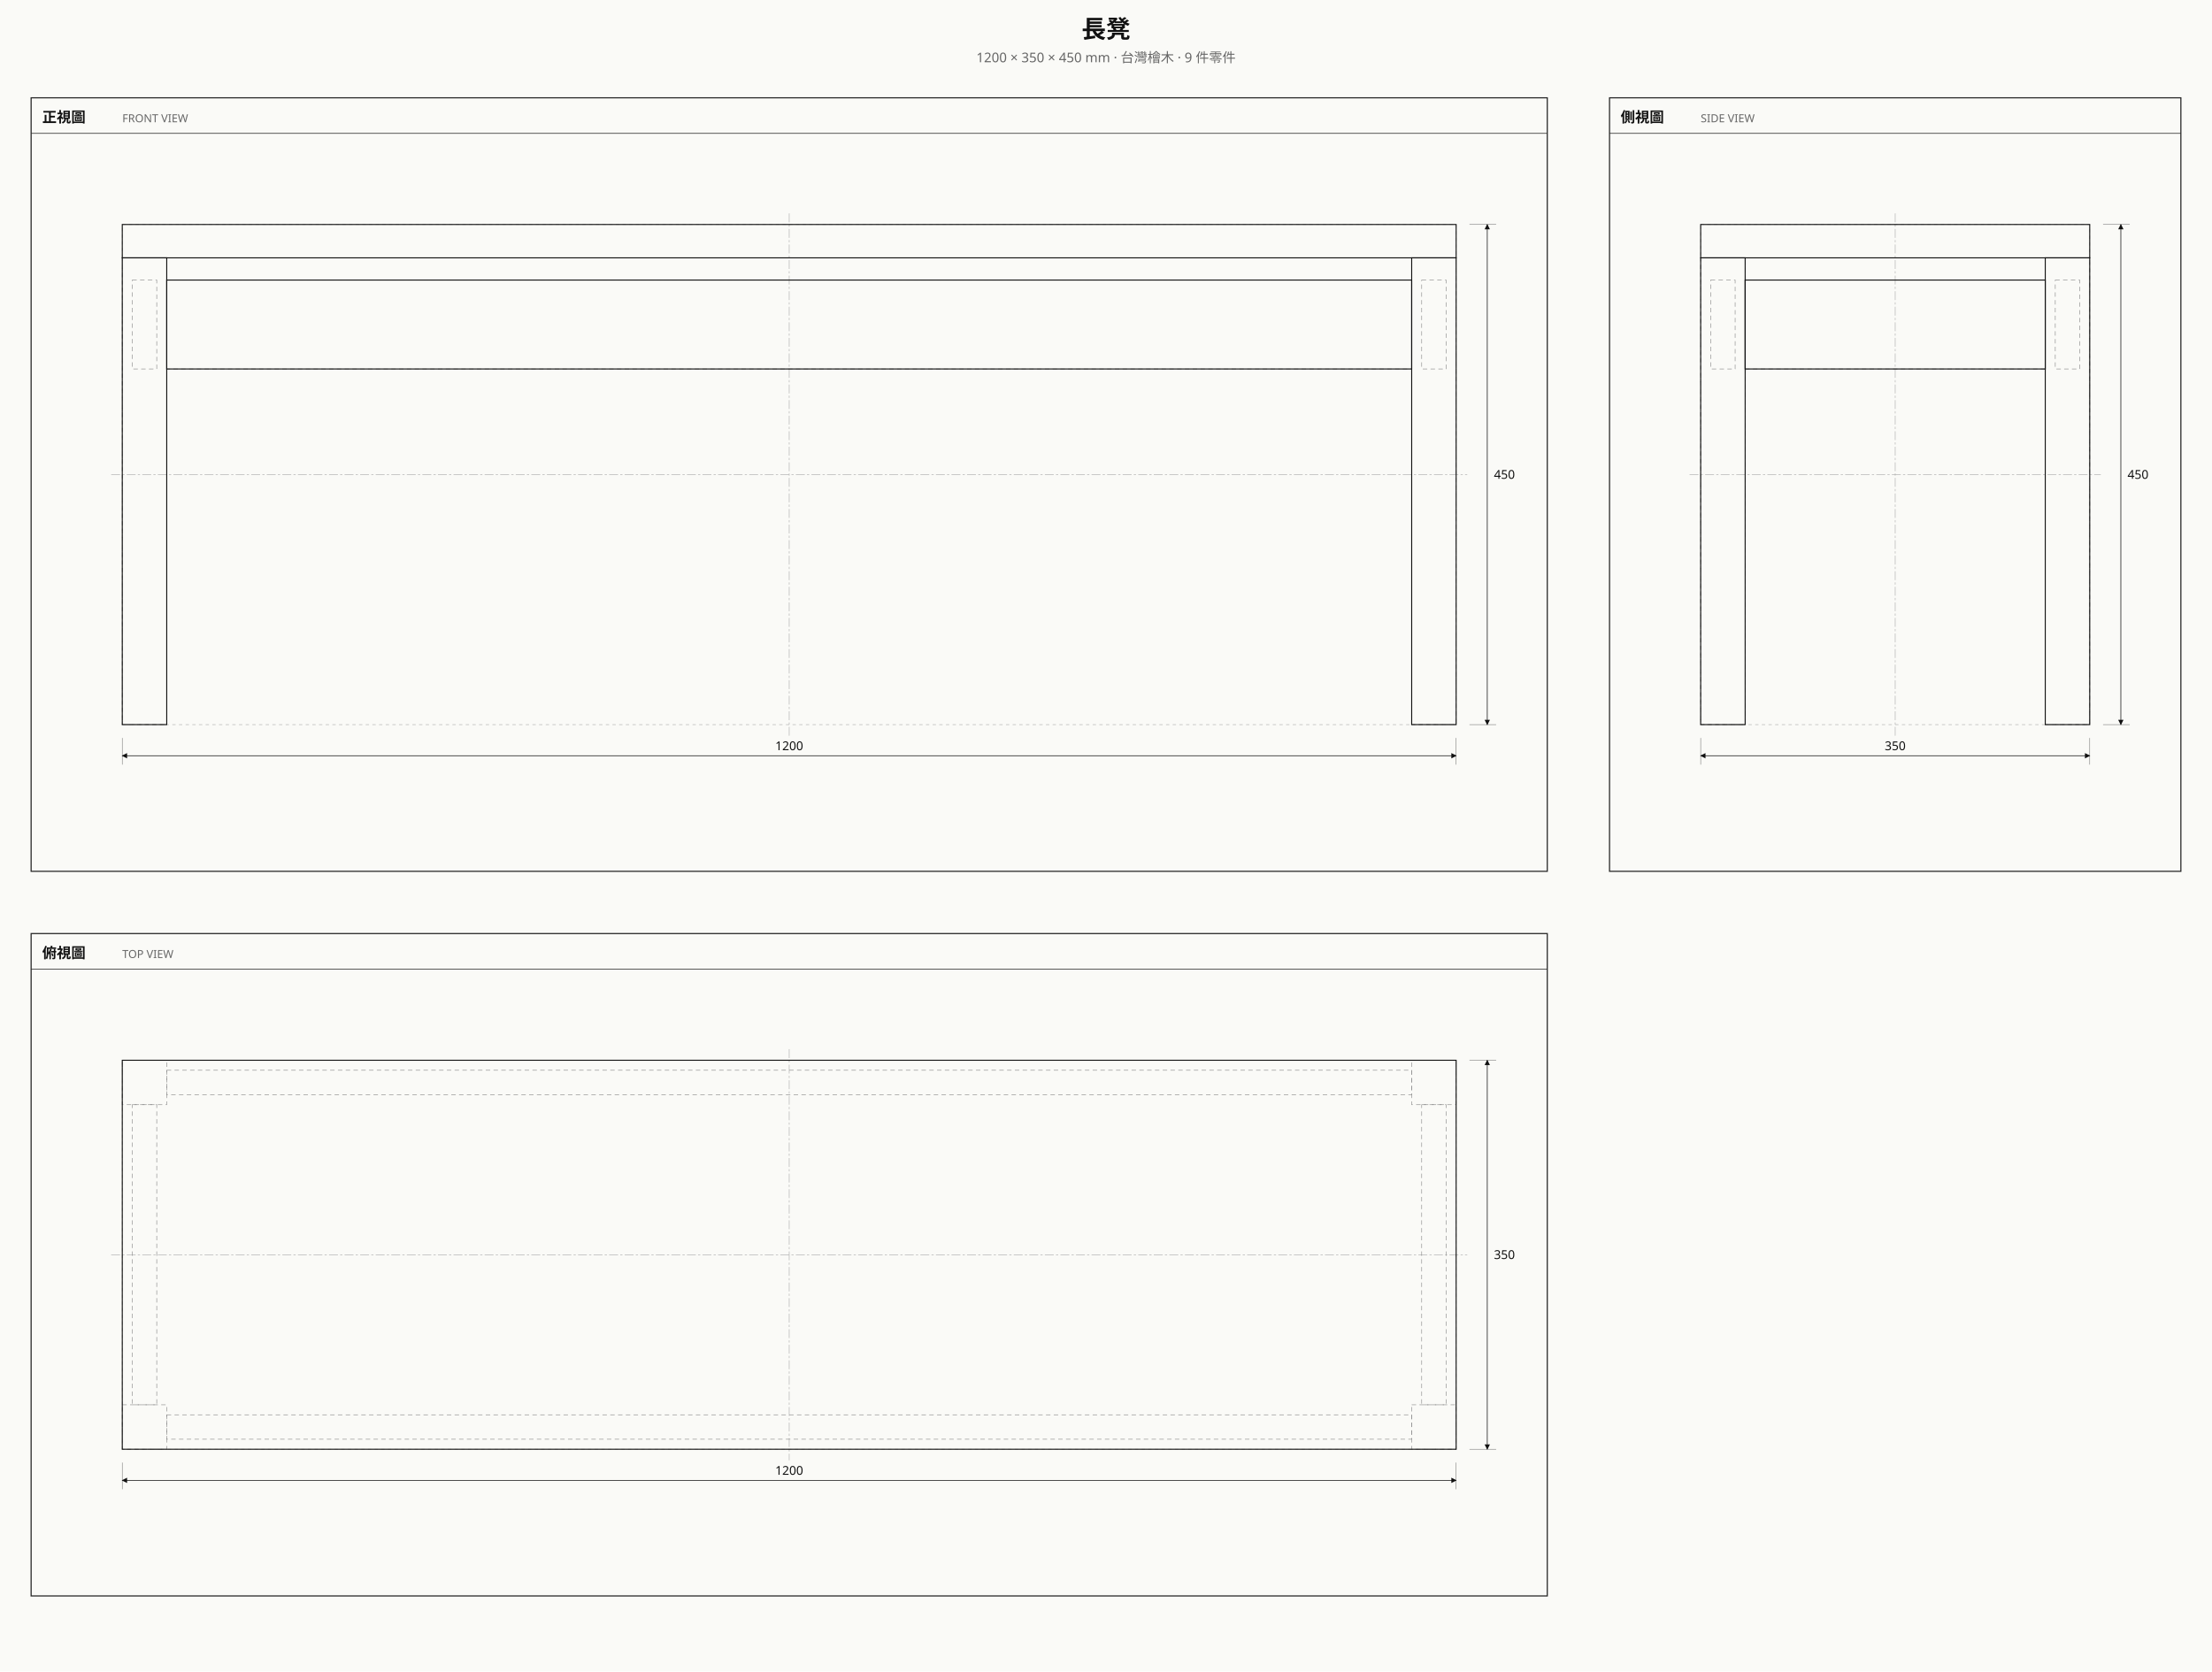
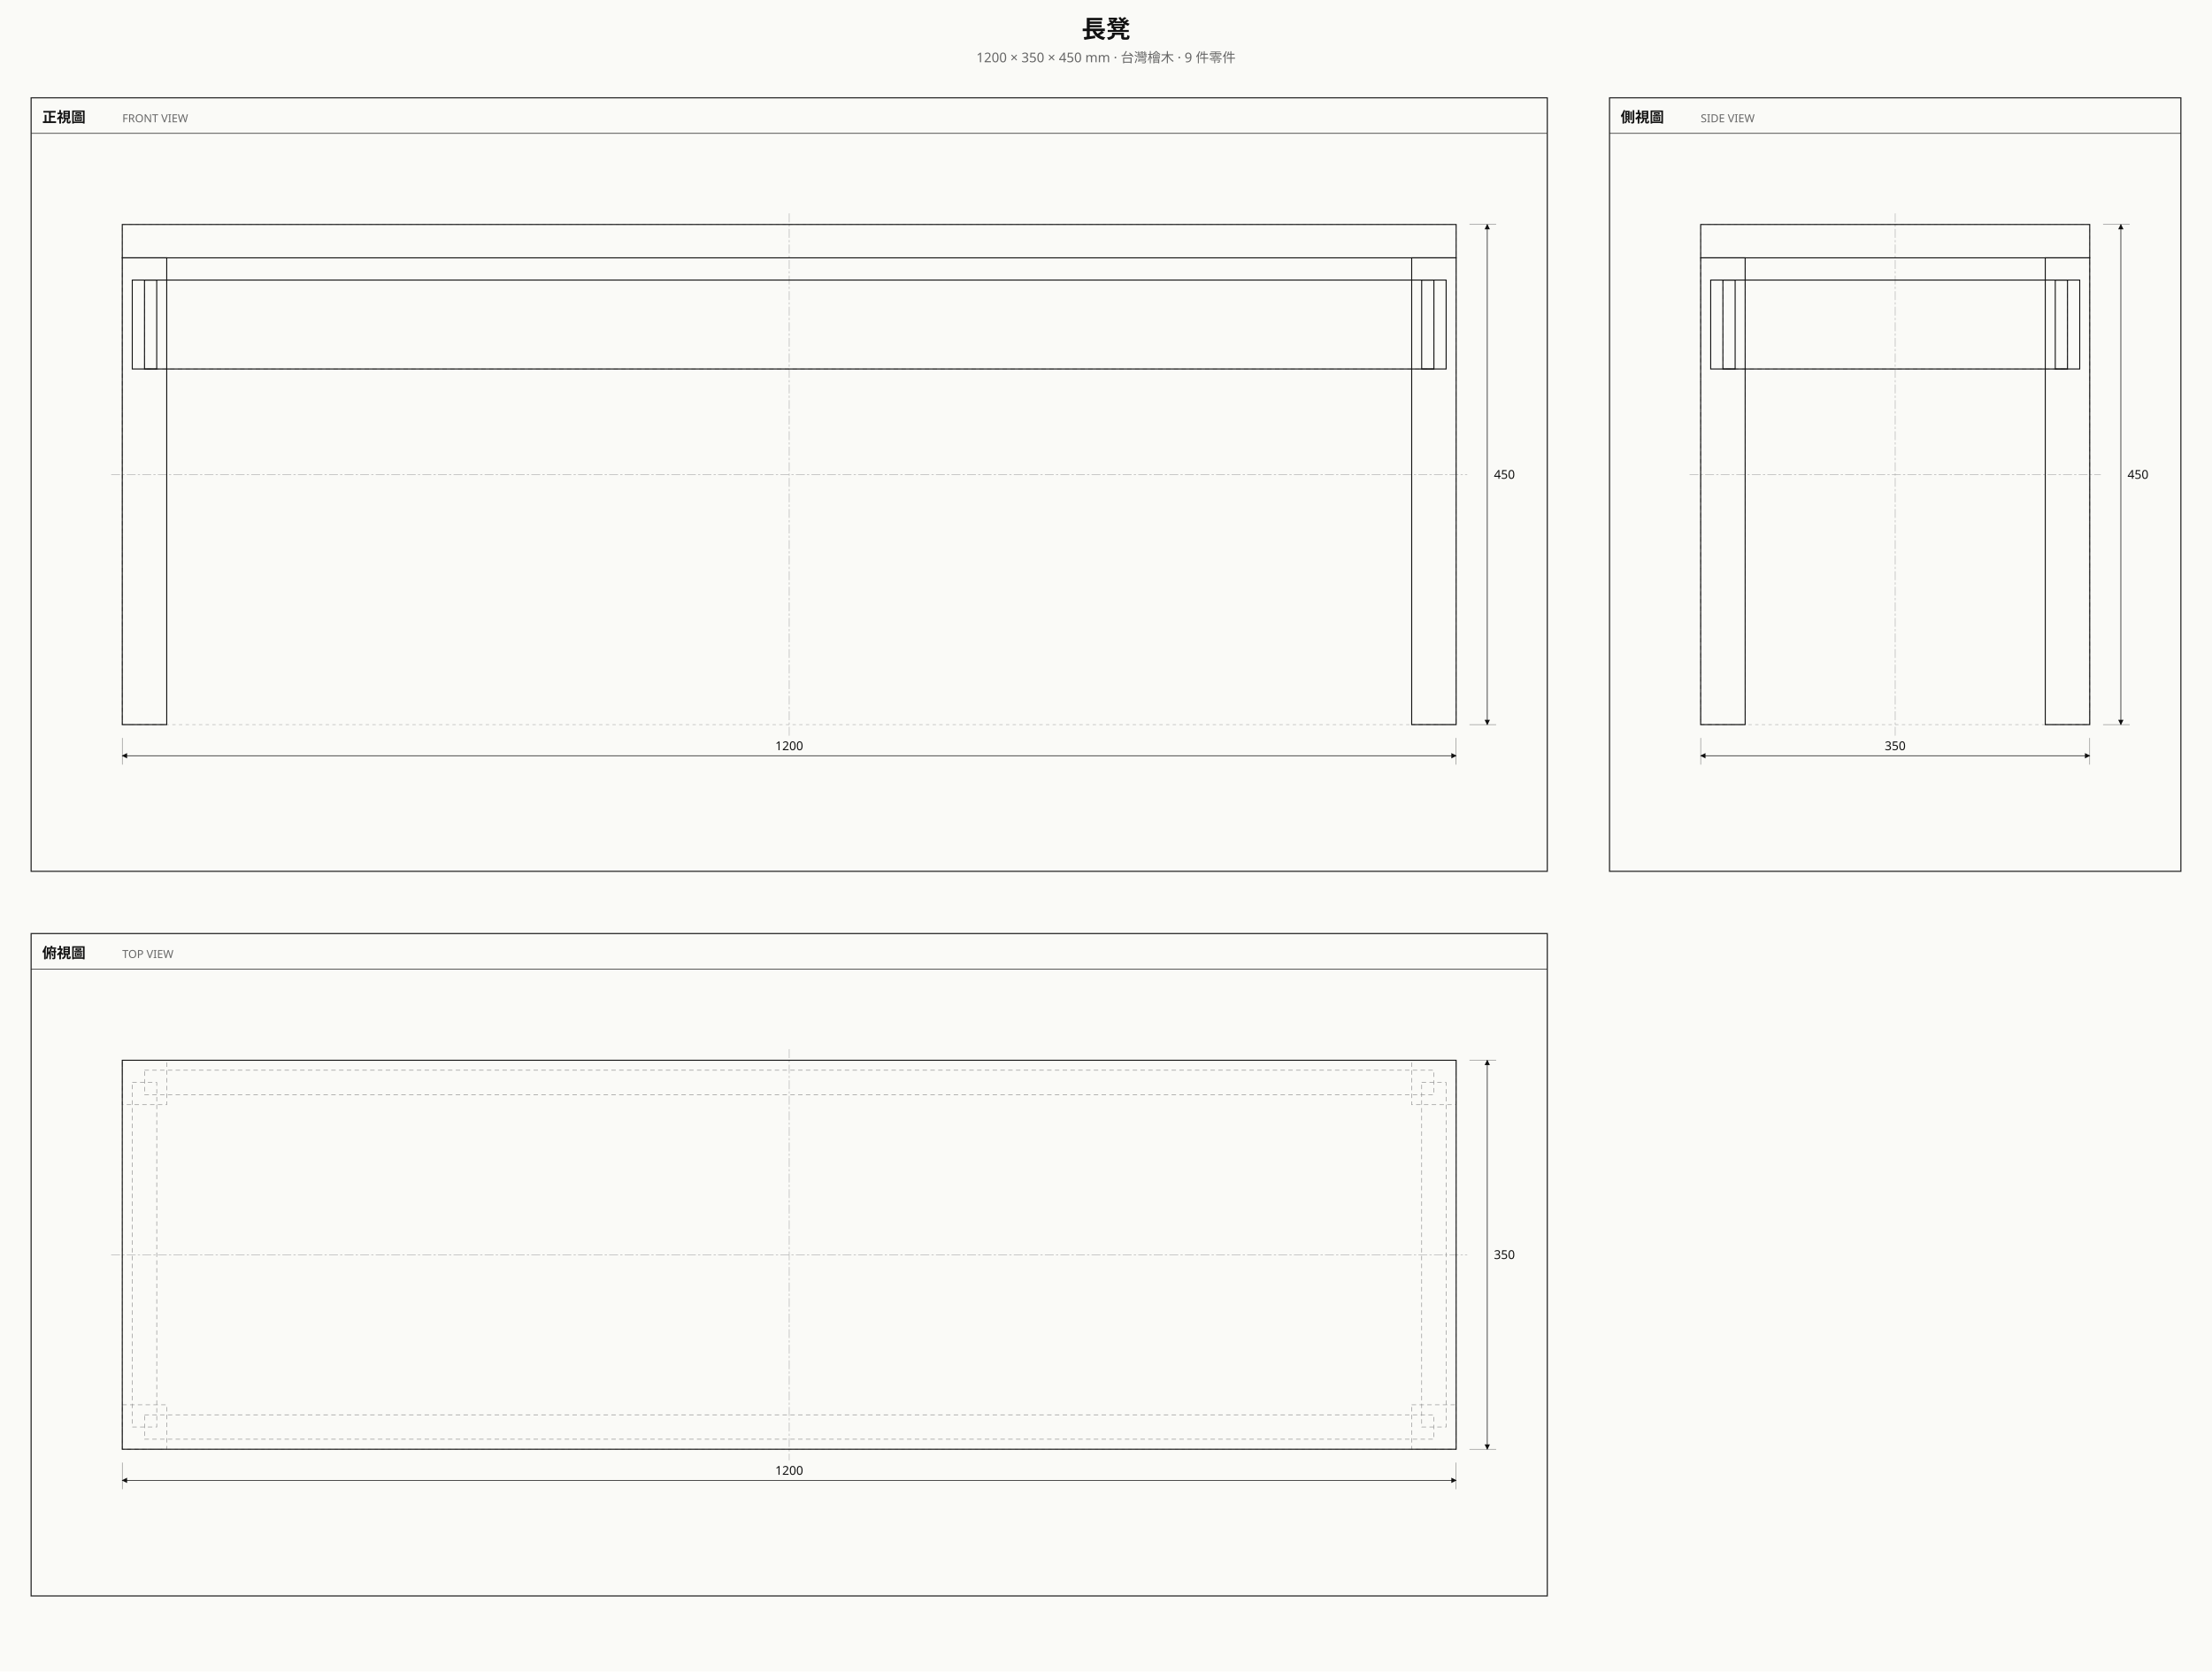
<svg xmlns="http://www.w3.org/2000/svg" viewBox="-20 -10 1990 1504" width="1990">
  <defs>
    <marker id="arr-front" viewBox="0 0 10 10" refX="9" refY="5" markerWidth="8" markerHeight="8" orient="auto-start-reverse">
      <path d="M 0 0 L 10 5 L 0 10 z" fill="#111" />
    </marker>
    <marker id="arr-side" viewBox="0 0 10 10" refX="9" refY="5" markerWidth="8" markerHeight="8" orient="auto-start-reverse">
      <path d="M 0 0 L 10 5 L 0 10 z" fill="#111" />
    </marker>
    <marker id="arr-top" viewBox="0 0 10 10" refX="9" refY="5" markerWidth="8" markerHeight="8" orient="auto-start-reverse">
      <path d="M 0 0 L 10 5 L 0 10 z" fill="#111" />
    </marker>
  </defs>
  <rect x="-20" y="-10" width="1990" height="1504" fill="#fafaf7" />
  <text x="975" y="24" text-anchor="middle" font-size="22" font-weight="700" fill="#111" font-family="sans-serif">長凳</text>
  <text x="975" y="46" text-anchor="middle" font-size="12" fill="#666" font-family="sans-serif">1200 × 350 × 450 mm · 台灣檜木 · 9 件零件</text>
  <g transform="translate(0, 70)">
    <g transform="translate(690.0, 572.0)">
      <rect x="-682.0" y="-564.0" width="1364.0" height="696.0" fill="none" stroke="#222" stroke-width="1" />
      <line x1="-682.0" y1="-532.0" x2="682.0" y2="-532.0" stroke="#222" stroke-width="0.6" />
      <text x="-672.0" y="-542.0" font-size="13" font-weight="700" fill="#111" font-family="sans-serif">正視圖</text>
      <text x="-600.0" y="-542.0" font-size="10" fill="#666" font-family="sans-serif">FRONT VIEW</text>
      <g stroke="#888" stroke-width="0.5" stroke-dasharray="8 2 2 2" opacity="0.7">
        <line x1="0" y1="-460.0" x2="0" y2="10.0" />
        <line x1="-610.0" y1="-225.0" x2="610.0" y2="-225.0" />
      </g>
      <rect x="-600.0" y="-450.0" width="1200.0" height="450.0" fill="none" stroke="#999" stroke-dasharray="3 3" stroke-width="0.5" opacity="0.8" />
-       <rect x="-560.0" y="-400.0" width="1120.0" height="80.0" fill="none" stroke="#888" stroke-width="0.5" stroke-dasharray="4 3" />
+       <rect x="-580.0" y="-400.0" width="1160.0" height="80.0" fill="none" stroke="#888" stroke-width="0.5" stroke-dasharray="4 3" />
      <rect x="-600.0" y="-420.0" width="40.0" height="420.0" fill="none" stroke="#888" stroke-width="0.5" stroke-dasharray="4 3" />
      <rect x="560.0" y="-420.0" width="40.0" height="420.0" fill="none" stroke="#888" stroke-width="0.5" stroke-dasharray="4 3" />
-       <rect x="-591.0" y="-400.0" width="22.0" height="80.0" fill="none" stroke="#888" stroke-width="0.5" stroke-dasharray="4 3" />
-       <rect x="569.0" y="-400.0" width="22.0" height="80.0" fill="none" stroke="#888" stroke-width="0.5" stroke-dasharray="4 3" />
-       <rect x="-560.0" y="-400.0" width="1120.0" height="80.0" fill="none" stroke="#111" stroke-width="0.9" />
+       <rect x="-591.0" y="-400.0" width="22.0" height="80.0" fill="none" stroke="#111" stroke-width="0.9" />
+       <rect x="569.0" y="-400.0" width="22.0" height="80.0" fill="none" stroke="#111" stroke-width="0.9" />
+       <rect x="-580.0" y="-400.0" width="1160.0" height="80.0" fill="none" stroke="#111" stroke-width="0.9" />
      <rect x="-600.0" y="-450.0" width="1200.0" height="30.0" fill="none" stroke="#111" stroke-width="0.9" />
      <rect x="-600.0" y="-420.0" width="40.0" height="420.0" fill="none" stroke="#111" stroke-width="0.9" />
      <rect x="560.0" y="-420.0" width="40.0" height="420.0" fill="none" stroke="#111" stroke-width="0.9" />
      <g stroke="#111" fill="#111" stroke-width="0.6" font-family="sans-serif">
        <line x1="-600.0" y1="12.0" x2="-600.0" y2="36.0" stroke-width="0.4" stroke="#666" />
        <line x1="600.0" y1="12.0" x2="600.0" y2="36.0" stroke-width="0.4" stroke="#666" />
        <line x1="-600.0" y1="28.0" x2="600.0" y2="28.0" marker-start="url(#arr-front)" marker-end="url(#arr-front)" />
        <text x="0" y="23.0" text-anchor="middle" font-size="11" stroke="none">1200</text>
      </g>
      <g stroke="#111" fill="#111" stroke-width="0.6" font-family="sans-serif">
        <line x1="612.0" y1="-450.0" x2="636.0" y2="-450.0" stroke-width="0.4" stroke="#666" />
        <line x1="612.0" y1="0.0" x2="636.0" y2="0.0" stroke-width="0.4" stroke="#666" />
        <line x1="628.0" y1="-450.0" x2="628.0" y2="0.0" marker-start="url(#arr-front)" marker-end="url(#arr-front)" />
        <text x="634.0" y="-225.0" text-anchor="start" dominant-baseline="middle" font-size="11" stroke="none">450</text>
      </g>
    </g>
    <g transform="translate(1420, 0)">
      <g transform="translate(265.0, 572.0)">
        <rect x="-257.0" y="-564.0" width="514.0" height="696.0" fill="none" stroke="#222" stroke-width="1" />
        <line x1="-257.0" y1="-532.0" x2="257.0" y2="-532.0" stroke="#222" stroke-width="0.6" />
        <text x="-247.0" y="-542.0" font-size="13" font-weight="700" fill="#111" font-family="sans-serif">側視圖</text>
        <text x="-175.0" y="-542.0" font-size="10" fill="#666" font-family="sans-serif">SIDE VIEW</text>
        <g stroke="#888" stroke-width="0.5" stroke-dasharray="8 2 2 2" opacity="0.7">
          <line x1="0" y1="-460.0" x2="0" y2="10.0" />
          <line x1="-185.0" y1="-225.0" x2="185.0" y2="-225.0" />
        </g>
        <rect x="-175.0" y="-450.0" width="350.0" height="450.0" fill="none" stroke="#999" stroke-dasharray="3 3" stroke-width="0.5" opacity="0.8" />
-         <rect x="-135.0" y="-400.0" width="270.0" height="80.0" fill="none" stroke="#888" stroke-width="0.5" stroke-dasharray="4 3" />
+         <rect x="-155.0" y="-400.0" width="310.0" height="80.0" fill="none" stroke="#888" stroke-width="0.5" stroke-dasharray="4 3" />
        <rect x="-175.0" y="-420.0" width="40.0" height="420.0" fill="none" stroke="#888" stroke-width="0.5" stroke-dasharray="4 3" />
        <rect x="135.0" y="-420.0" width="40.0" height="420.0" fill="none" stroke="#888" stroke-width="0.5" stroke-dasharray="4 3" />
-         <rect x="-166.0" y="-400.0" width="22.0" height="80.0" fill="none" stroke="#888" stroke-width="0.5" stroke-dasharray="4 3" />
-         <rect x="144.0" y="-400.0" width="22.0" height="80.0" fill="none" stroke="#888" stroke-width="0.5" stroke-dasharray="4 3" />
-         <rect x="-135.0" y="-400.0" width="270.0" height="80.0" fill="none" stroke="#111" stroke-width="0.9" />
+         <rect x="-166.0" y="-400.0" width="22.0" height="80.0" fill="none" stroke="#111" stroke-width="0.9" />
+         <rect x="144.0" y="-400.0" width="22.0" height="80.0" fill="none" stroke="#111" stroke-width="0.9" />
+         <rect x="-155.0" y="-400.0" width="310.0" height="80.0" fill="none" stroke="#111" stroke-width="0.9" />
        <rect x="-175.0" y="-450.0" width="350.0" height="30.0" fill="none" stroke="#111" stroke-width="0.9" />
        <rect x="-175.0" y="-420.0" width="40.0" height="420.0" fill="none" stroke="#111" stroke-width="0.9" />
        <rect x="135.0" y="-420.0" width="40.0" height="420.0" fill="none" stroke="#111" stroke-width="0.9" />
        <g stroke="#111" fill="#111" stroke-width="0.6" font-family="sans-serif">
          <line x1="-175.0" y1="12.0" x2="-175.0" y2="36.0" stroke-width="0.4" stroke="#666" />
          <line x1="175.0" y1="12.0" x2="175.0" y2="36.0" stroke-width="0.4" stroke="#666" />
          <line x1="-175.0" y1="28.0" x2="175.0" y2="28.0" marker-start="url(#arr-side)" marker-end="url(#arr-side)" />
          <text x="0" y="23.0" text-anchor="middle" font-size="11" stroke="none">350</text>
        </g>
        <g stroke="#111" fill="#111" stroke-width="0.6" font-family="sans-serif">
          <line x1="187.0" y1="-450.0" x2="211.0" y2="-450.0" stroke-width="0.4" stroke="#666" />
          <line x1="187.0" y1="0.0" x2="211.0" y2="0.0" stroke-width="0.4" stroke="#666" />
          <line x1="203.0" y1="-450.0" x2="203.0" y2="0.0" marker-start="url(#arr-side)" marker-end="url(#arr-side)" />
          <text x="209.0" y="-225.0" text-anchor="start" dominant-baseline="middle" font-size="11" stroke="none">450</text>
        </g>
      </g>
    </g>
    <g transform="translate(0, 752)">
      <g transform="translate(690.0, 297.0)">
        <rect x="-682.0" y="-289.0" width="1364.0" height="596.0" fill="none" stroke="#222" stroke-width="1" />
        <line x1="-682.0" y1="-257.0" x2="682.0" y2="-257.0" stroke="#222" stroke-width="0.6" />
        <text x="-672.0" y="-267.0" font-size="13" font-weight="700" fill="#111" font-family="sans-serif">俯視圖</text>
        <text x="-600.0" y="-267.0" font-size="10" fill="#666" font-family="sans-serif">TOP VIEW</text>
        <g stroke="#888" stroke-width="0.5" stroke-dasharray="8 2 2 2" opacity="0.7">
          <line x1="0" y1="-185.0" x2="0" y2="185.0" />
          <line x1="-610.0" y1="0.0" x2="610.0" y2="0.0" />
        </g>
        <rect x="-600.0" y="-175.0" width="1200.0" height="350.0" fill="none" stroke="#999" stroke-dasharray="3 3" stroke-width="0.5" opacity="0.8" />
-         <rect x="-560.0" y="-166.0" width="1120.0" height="22.0" fill="none" stroke="#888" stroke-width="0.5" stroke-dasharray="4 3" />
-         <rect x="-560.0" y="144.0" width="1120.0" height="22.0" fill="none" stroke="#888" stroke-width="0.5" stroke-dasharray="4 3" />
-         <rect x="-591.0" y="-135.0" width="22.0" height="270.0" fill="none" stroke="#888" stroke-width="0.5" stroke-dasharray="4 3" />
-         <rect x="569.0" y="-135.0" width="22.0" height="270.0" fill="none" stroke="#888" stroke-width="0.5" stroke-dasharray="4 3" />
+         <rect x="-580.0" y="-166.0" width="1160.0" height="22.0" fill="none" stroke="#888" stroke-width="0.5" stroke-dasharray="4 3" />
+         <rect x="-580.0" y="144.0" width="1160.0" height="22.0" fill="none" stroke="#888" stroke-width="0.5" stroke-dasharray="4 3" />
+         <rect x="-591.0" y="-155.0" width="22.0" height="310.0" fill="none" stroke="#888" stroke-width="0.5" stroke-dasharray="4 3" />
+         <rect x="569.0" y="-155.0" width="22.0" height="310.0" fill="none" stroke="#888" stroke-width="0.5" stroke-dasharray="4 3" />
        <rect x="-600.0" y="-175.0" width="40.0" height="40.0" fill="none" stroke="#888" stroke-width="0.5" stroke-dasharray="4 3" />
        <rect x="560.0" y="-175.0" width="40.0" height="40.0" fill="none" stroke="#888" stroke-width="0.5" stroke-dasharray="4 3" />
        <rect x="-600.0" y="135.0" width="40.0" height="40.0" fill="none" stroke="#888" stroke-width="0.5" stroke-dasharray="4 3" />
        <rect x="560.0" y="135.0" width="40.0" height="40.0" fill="none" stroke="#888" stroke-width="0.5" stroke-dasharray="4 3" />
        <rect x="-600.0" y="-175.0" width="1200.0" height="350.0" fill="none" stroke="#111" stroke-width="0.9" />
        <g stroke="#111" fill="#111" stroke-width="0.6" font-family="sans-serif">
          <line x1="-600.0" y1="187.0" x2="-600.0" y2="211.0" stroke-width="0.4" stroke="#666" />
          <line x1="600.0" y1="187.0" x2="600.0" y2="211.0" stroke-width="0.4" stroke="#666" />
          <line x1="-600.0" y1="203.0" x2="600.0" y2="203.0" marker-start="url(#arr-top)" marker-end="url(#arr-top)" />
          <text x="0" y="198.0" text-anchor="middle" font-size="11" stroke="none">1200</text>
        </g>
        <g stroke="#111" fill="#111" stroke-width="0.6" font-family="sans-serif">
          <line x1="612.0" y1="-175.0" x2="636.0" y2="-175.0" stroke-width="0.4" stroke="#666" />
          <line x1="612.0" y1="175.0" x2="636.0" y2="175.0" stroke-width="0.4" stroke="#666" />
          <line x1="628.0" y1="-175.0" x2="628.0" y2="175.0" marker-start="url(#arr-top)" marker-end="url(#arr-top)" />
          <text x="634.0" y="0.0" text-anchor="start" dominant-baseline="middle" font-size="11" stroke="none">350</text>
        </g>
      </g>
    </g>
  </g>
</svg>
